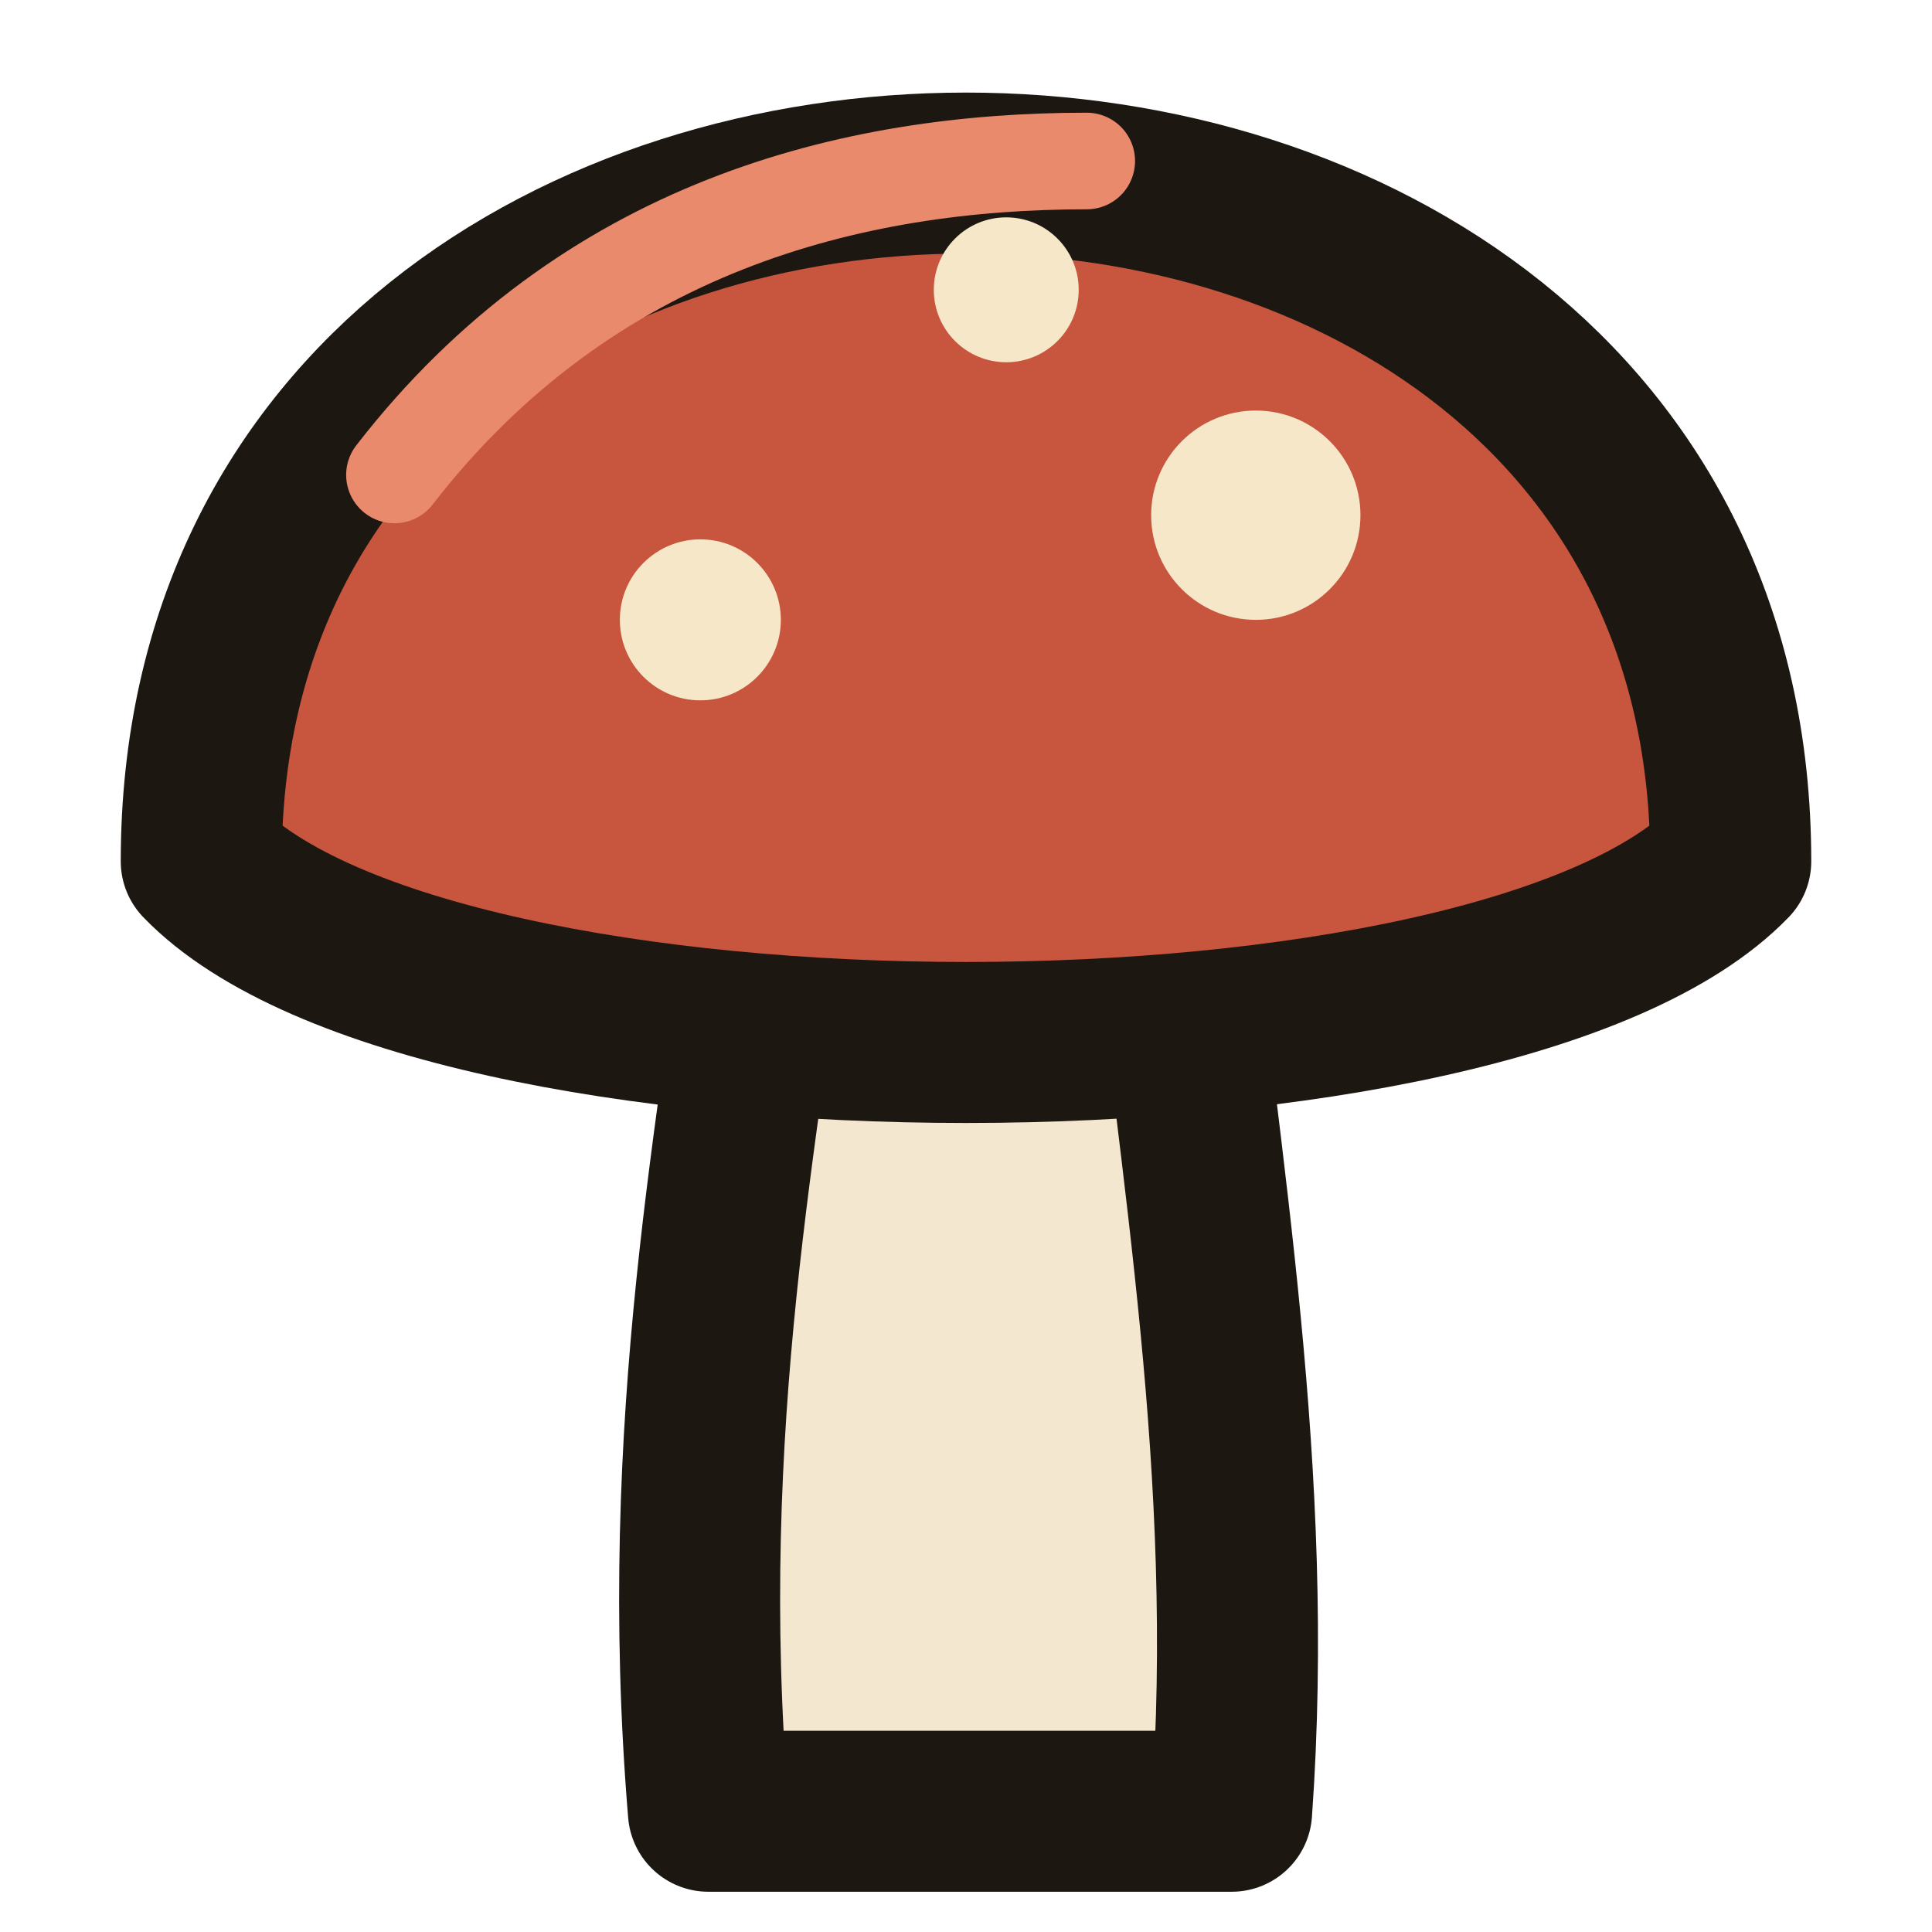
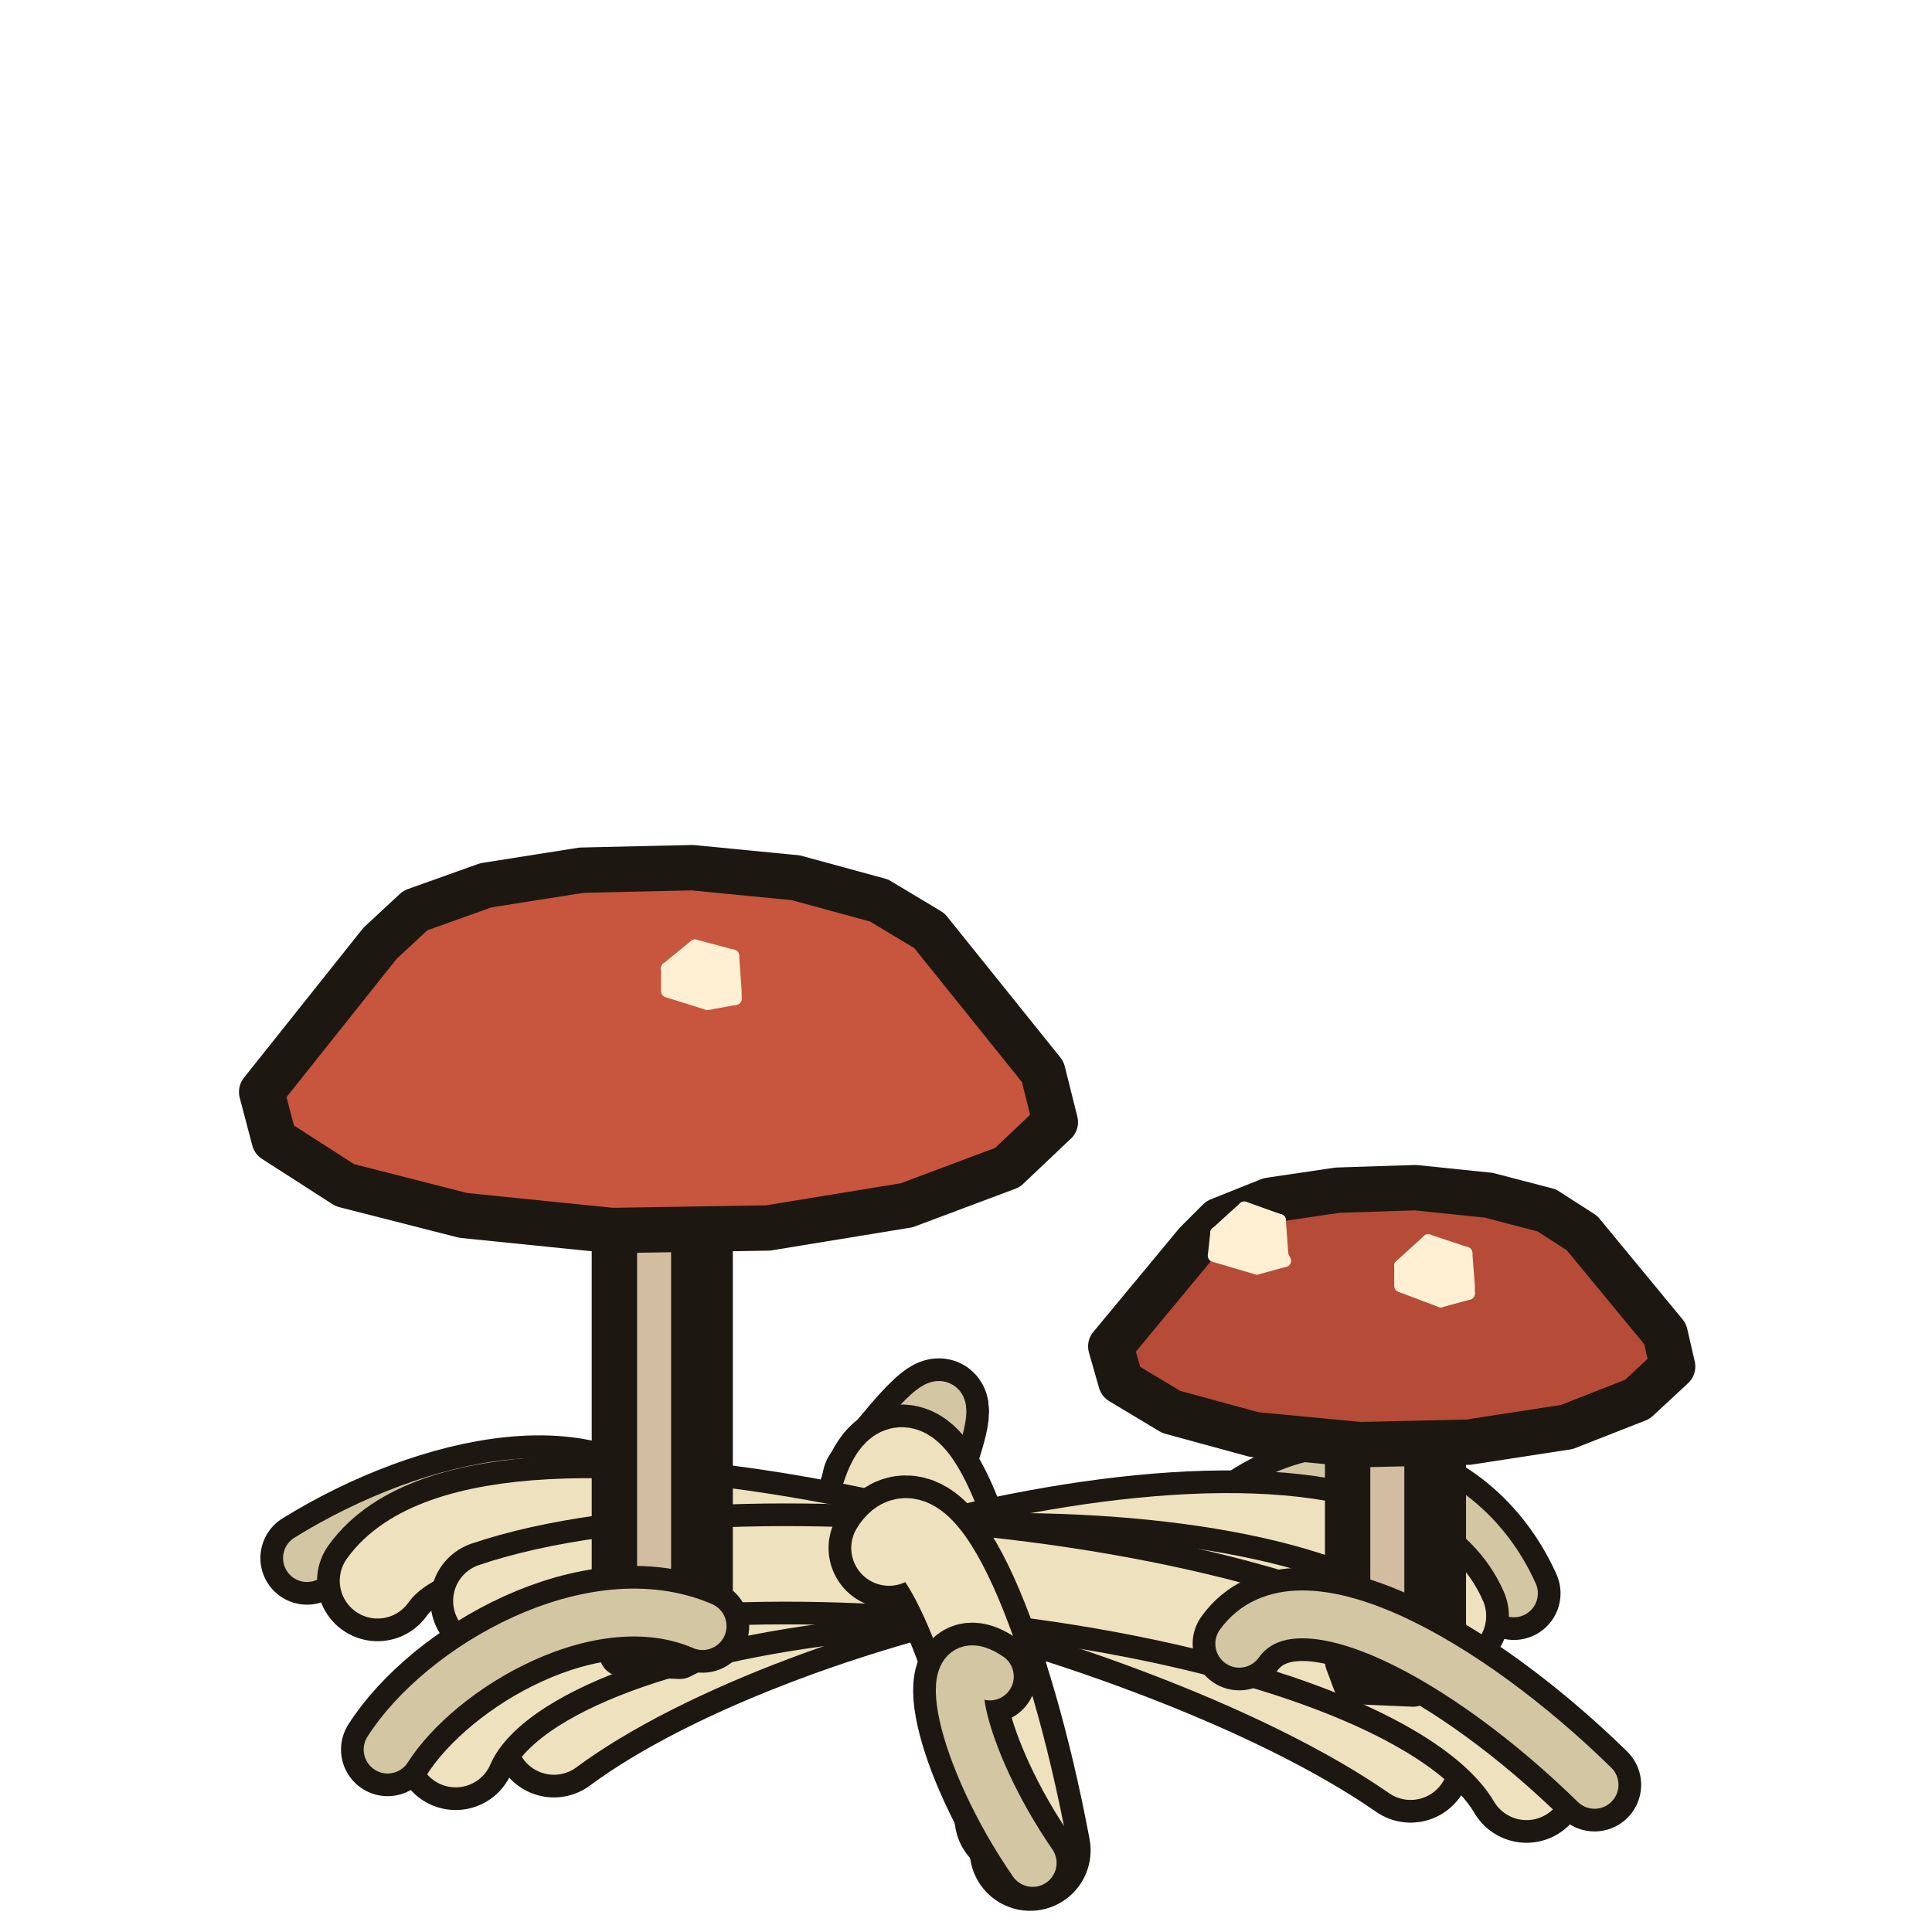
<svg xmlns="http://www.w3.org/2000/svg" width="24" height="24" viewBox="0 0 24 24">
-   <path d="M8.8 22.5c-0.4 -4.8 0.4 -8.6 0.8 -11.8h4.9c0.4 3.8 1.1 7.6 0.8 11.8z" fill="#f3e7cf" stroke="#1d1712" stroke-linejoin="round" stroke-linecap="round" stroke-width="2" />
-   <path d="M2.5 10.7c0 -11.4 19 -11.4 19 0c-2.9 3 -16.1 3 -19 0z" fill="#c8553d" stroke="#1d1712" stroke-linejoin="round" stroke-linecap="round" stroke-width="2" />
-   <path d="M4.9 5.9c2.4 -3.1 5.7 -3.9 8.6 -3.9" fill="none" stroke="#e98a6c" stroke-width="1.2" stroke-linecap="round" />
-   <g fill="#f6e7c8">
-     <circle cx="8.7" cy="7.7" r="1" />
-     <circle cx="15.6" cy="6.4" r="1.3" />
-     <circle cx="12.5" cy="3.6" r="0.9" />
+   <defs>
+     <g id="unit">
+       <g stroke-linejoin="round" stroke-linecap="round">
+         <path d="M29.8,48.7C32.0,43.1 31.1,43.8 28.1,47.6" fill="none" stroke="#1d1712" stroke-width="3.7" />
+         <path d="M29.8,48.7C32.0,43.1 31.1,43.8 28.1,47.6" fill="none" stroke="#d3c6a3" stroke-width="1.9" />
+         <path d="M20.0,50.1C17.7,46.1 10.8,47.6 5.8,50.7" fill="none" stroke="#1d1712" stroke-width="3.7" />
+         <path d="M20.0,50.1C17.7,46.1 10.8,47.6 5.8,50.7" fill="none" stroke="#d3c6a3" stroke-width="1.9" />
+         <path d="M41.2,50.8C45.7,45.5 51.6,47.4 53.7,52.1" fill="none" stroke="#1d1712" stroke-width="3.7" />
+         <path d="M41.2,50.8C45.7,45.5 51.6,47.4 53.7,52.1" fill="none" stroke="#d3c6a3" stroke-width="1.9" />
+         <path d="M28.3,49.0C29.7,42.7 32.5,52.6 33.9,61.0" fill="none" stroke="#1d1712" stroke-width="4.8" />
+         <path d="M28.3,49.0C29.7,42.7 32.5,52.6 33.9,61.0" fill="none" stroke="#eee1bd" stroke-width="3.0" />
+         <path d="M8.6,51.6C13.1,45.3 39.4,51.7 49.6,58.8" fill="none" stroke="#1d1712" stroke-width="4.8" />
+         <path d="M8.6,51.6C13.1,45.3 39.4,51.7 49.6,58.8" fill="none" stroke="#eee1bd" stroke-width="3.0" />
+         <path d="M51.1,53.0C48.0,45.9 24.5,51.2 15.6,57.8" fill="none" stroke="#1d1712" stroke-width="4.8" />
+         <path d="M51.1,53.0C48.0,45.9 24.5,51.2 15.6,57.8" fill="none" stroke="#eee1bd" stroke-width="3.0" />
+         <path d="M11.7,58.3C14.8,51.1 38.3,49.4 47.1,53.5" fill="none" stroke="#1d1712" stroke-width="4.8" />
+         <path d="M11.7,58.3C14.8,51.1 38.3,49.4 47.1,53.5" fill="none" stroke="#eee1bd" stroke-width="3.0" />
+         <path d="M54.2,59.6C49.6,51.8 23.4,48.9 13.1,52.4" fill="none" stroke="#1d1712" stroke-width="4.8" />
+         <path d="M54.2,59.6C49.6,51.8 23.4,48.9 13.1,52.4" fill="none" stroke="#eee1bd" stroke-width="3.0" />
+         <path d="M18.0,53.7L18.3,54.5L18.3,33.2L18.0,32.5Z" fill="#f3e7cf" stroke="#1d1712" stroke-width=".7" />
+         <path d="M20.6,54.6L21.8,54.0L21.8,32.7L20.6,33.4Z" fill="#e4cfaa" stroke="#1d1712" stroke-width=".7" />
+         <path d="M18.3,54.5L20.6,54.6L20.6,33.4L18.3,33.2Z" fill="#d2bda0" stroke="#1d1712" stroke-width=".7" />
+         <path d="M18.0,32.5L18.3,33.2L19.8,29.8Z" fill="#e4cfaa" stroke="#1d1712" stroke-width=".7" />
+         <path d="M20.6,33.4L21.8,32.7L19.8,29.8Z" fill="#d2bda0" stroke="#1d1712" stroke-width=".7" />
+         <path d="M18.3,33.2L20.6,33.4L19.8,29.8Z" fill="#f3e7cf" stroke="#1d1712" stroke-width=".7" />
+         <path d="M18.0,53.7L18.3,54.5M18.0,32.5L18.0,53.7M19.8,29.8L18.0,32.5M18.3,54.5L20.6,54.6M20.6,54.6L21.8,54.0M21.8,54.0L21.8,32.7M21.8,32.7L19.8,29.8" fill="none" stroke="#1d1712" stroke-width="1.8" />
+         <path d="M34.5,62.3C33.0,54.3 30.3,48.0 28.9,50.3" fill="none" stroke="#1d1712" stroke-width="4.8" />
+         <path d="M34.5,62.3C33.0,54.3 30.3,48.0 28.9,50.3" fill="none" stroke="#eee1bd" stroke-width="3.0" />
+         <path d="M47.1,54.8L47.4,55.6L47.4,43.2L47.1,42.4Z" fill="#f3e7cf" stroke="#1d1712" stroke-width=".7" />
+         <path d="M49.7,55.7L50.9,55.1L50.9,42.6L49.7,43.3Z" fill="#e4cfaa" stroke="#1d1712" stroke-width=".7" />
+         <path d="M47.4,55.6L49.7,55.7L49.7,43.3L47.4,43.2Z" fill="#d2bda0" stroke="#1d1712" stroke-width=".7" />
+         <path d="M47.1,42.4L47.4,43.2L48.9,39.8Z" fill="#e4cfaa" stroke="#1d1712" stroke-width=".7" />
+         <path d="M49.7,43.3L50.9,42.6L48.9,39.8Z" fill="#d2bda0" stroke="#1d1712" stroke-width=".7" />
+         <path d="M47.4,43.2L49.7,43.3L48.9,39.8Z" fill="#f3e7cf" stroke="#1d1712" stroke-width=".7" />
+         <path d="M47.1,54.8L47.4,55.6M47.1,42.4L47.1,54.8M48.9,39.8L47.1,42.4M47.4,55.6L49.7,55.7M49.7,55.7L50.9,55.1M50.9,55.1L50.9,42.6M50.9,42.6L48.9,39.8" fill="none" stroke="#1d1712" stroke-width="1.8" />
+         <path d="M49.8,36.0L46.7,36.1L48.9,36.9Z" fill="#b64c37" stroke="#b64c37" stroke-width=".5" />
+         <path d="M52.7,36.3L49.8,36.0L48.9,36.9Z" fill="#b64c37" stroke="#b64c37" stroke-width=".5" />
+         <path d="M46.7,36.1L44.0,36.5L48.9,36.9Z" fill="#b64c37" stroke="#b64c37" stroke-width=".5" />
+         <path d="M55.0,36.9L52.7,36.3L48.9,36.9Z" fill="#b64c37" stroke="#b64c37" stroke-width=".5" />
+         <path d="M44.0,36.5L42.0,37.3L48.9,36.9Z" fill="#b64c37" stroke="#b64c37" stroke-width=".5" />
+         <path d="M56.4,37.8L55.0,36.9L48.9,36.9Z" fill="#b64c37" stroke="#b64c37" stroke-width=".5" />
+         <path d="M56.7,38.8L60.0,43.1L59.7,41.8L56.4,37.8Z" fill="#b64c37" stroke="#b64c37" stroke-width=".5" />
+         <path d="M42.0,37.3L41.1,38.2L48.9,36.9Z" fill="#b64c37" stroke="#b64c37" stroke-width=".5" />
+         <path d="M56.7,38.8L56.4,37.8L48.9,36.9Z" fill="#b64c37" stroke="#b64c37" stroke-width=".5" />
+         <path d="M41.1,38.2L37.7,42.3L38.1,43.7L41.3,39.1Z" fill="#b64c37" stroke="#b64c37" stroke-width=".5" />
+         <path d="M41.1,38.2L41.3,39.1L48.9,36.9Z" fill="#b64c37" stroke="#b64c37" stroke-width=".5" />
+         <path d="M55.7,39.7L56.7,38.8L48.9,36.9Z" fill="#b64c37" stroke="#b64c37" stroke-width=".5" />
+         <path d="M55.7,39.7L58.6,44.4L60.0,43.1L56.7,38.8Z" fill="#b64c37" stroke="#b64c37" stroke-width=".5" />
+         <path d="M41.3,39.1L42.7,40.0L48.9,36.9Z" fill="#b64c37" stroke="#b64c37" stroke-width=".5" />
+         <path d="M41.3,39.1L38.1,43.7L40.1,44.9L42.7,40.0Z" fill="#b64c37" stroke="#b64c37" stroke-width=".5" />
+         <path d="M53.7,40.4L55.7,39.7L48.9,36.9Z" fill="#b64c37" stroke="#b64c37" stroke-width=".5" />
+         <path d="M42.7,40.0L45.0,40.6L48.9,36.9Z" fill="#b64c37" stroke="#b64c37" stroke-width=".5" />
+         <path d="M51.0,40.8L53.7,40.4L48.9,36.9Z" fill="#b64c37" stroke="#b64c37" stroke-width=".5" />
+         <path d="M45.0,40.6L47.9,40.9L48.9,36.9Z" fill="#b64c37" stroke="#b64c37" stroke-width=".5" />
+         <path d="M47.9,40.9L51.0,40.8L48.9,36.9Z" fill="#b64c37" stroke="#b64c37" stroke-width=".5" />
+         <path d="M53.7,40.4L55.8,45.5L58.6,44.4L55.7,39.7Z" fill="#b64c37" stroke="#b64c37" stroke-width=".5" />
+         <path d="M42.7,40.0L40.1,44.9L43.4,45.8L45.0,40.6Z" fill="#b64c37" stroke="#b64c37" stroke-width=".5" />
+         <path d="M51.0,40.8L51.9,46.1L55.8,45.5L53.7,40.4Z" fill="#b64c37" stroke="#b64c37" stroke-width=".5" />
+         <path d="M45.0,40.6L43.4,45.8L47.6,46.2L47.9,40.9Z" fill="#b64c37" stroke="#b64c37" stroke-width=".5" />
+         <path d="M47.9,40.9L47.6,46.2L51.9,46.1L51.0,40.8Z" fill="#b64c37" stroke="#b64c37" stroke-width=".5" />
+         <path d="M55.8,45.5L58.6,44.4M51.9,46.1L55.8,45.5M47.6,46.2L51.9,46.1M43.4,45.8L47.6,46.2M40.1,44.9L43.4,45.8M38.1,43.7L40.1,44.9M41.1,38.2L37.7,42.3M37.7,42.3L38.1,43.7M42.0,37.3L41.1,38.2M44.0,36.5L42.0,37.3M46.7,36.1L44.0,36.5M49.8,36.0L46.7,36.1M52.7,36.3L49.8,36.0M55.0,36.9L52.7,36.3M56.4,37.8L55.0,36.9M60.0,43.1L59.7,41.8M59.7,41.8L56.4,37.8M58.6,44.4L60.0,43.1" fill="none" stroke="#1d1712" stroke-width="1.8" />
+         <path d="M43.2,37.0L44.4,37.3L43.0,36.8Z" fill="#fff0d4" stroke="#fff0d4" stroke-width=".5" />
+         <path d="M43.2,37.0L43.0,36.8L41.9,37.8Z" fill="#fff0d4" stroke="#fff0d4" stroke-width=".5" />
+         <path d="M44.4,37.3L44.3,38.3L44.6,38.9L44.5,38.7Z" fill="#fff0d4" stroke="#fff0d4" stroke-width=".5" />
+         <path d="M43.2,37.0L44.3,38.3L44.4,37.3Z" fill="#fff0d4" stroke="#fff0d4" stroke-width=".5" />
+         <path d="M43.2,37.0L41.9,37.8L43.2,37.7Z" fill="#fff0d4" stroke="#fff0d4" stroke-width=".5" />
+         <path d="M43.2,37.7L41.9,37.8L41.8,38.7L43.5,39.2Z" fill="#fff0d4" stroke="#fff0d4" stroke-width=".5" />
+         <path d="M43.2,37.0L43.2,37.7L44.3,38.3Z" fill="#fff0d4" stroke="#fff0d4" stroke-width=".5" />
+         <path d="M44.3,38.3L43.2,37.7L43.5,39.2L44.6,38.9Z" fill="#fff0d4" stroke="#fff0d4" stroke-width=".5" />
+         <path d="M14.1,25.3L15.3,25.5L13.9,25.1Z" fill="#fff0d4" stroke="#fff0d4" stroke-width=".5" />
+         <path d="M14.1,25.3L13.9,25.1L12.8,26.1Z" fill="#fff0d4" stroke="#fff0d4" stroke-width=".5" />
+         <path d="M15.3,25.5L15.2,26.6L15.5,27.2L15.4,26.9Z" fill="#fff0d4" stroke="#fff0d4" stroke-width=".5" />
+         <path d="M14.1,25.3L15.2,26.6L15.3,25.5Z" fill="#fff0d4" stroke="#fff0d4" stroke-width=".5" />
+         <path d="M14.1,25.3L12.8,26.1L14.1,26.0Z" fill="#fff0d4" stroke="#fff0d4" stroke-width=".5" />
+         <path d="M14.1,26.0L12.8,26.1L12.7,26.9L14.4,27.4Z" fill="#fff0d4" stroke="#fff0d4" stroke-width=".5" />
+         <path d="M14.1,25.3L14.1,26.0L15.2,26.6Z" fill="#fff0d4" stroke="#fff0d4" stroke-width=".5" />
+         <path d="M15.2,26.6L14.1,26.0L14.4,27.4L15.5,27.2Z" fill="#fff0d4" stroke="#fff0d4" stroke-width=".5" />
+         <path d="M21.1,23.3L16.7,23.4L19.8,24.5Z" fill="#c8553d" stroke="#c8553d" stroke-width=".5" />
+         <path d="M25.2,23.7L21.1,23.3L19.8,24.5Z" fill="#c8553d" stroke="#c8553d" stroke-width=".5" />
+         <path d="M16.7,23.4L12.9,24.0L19.8,24.5Z" fill="#c8553d" stroke="#c8553d" stroke-width=".5" />
+         <path d="M28.5,24.6L25.2,23.7L19.8,24.5Z" fill="#c8553d" stroke="#c8553d" stroke-width=".5" />
+         <path d="M12.9,24.0L10.1,25.0L19.8,24.5Z" fill="#c8553d" stroke="#c8553d" stroke-width=".5" />
+         <path d="M30.5,25.8L28.5,24.6L19.8,24.5Z" fill="#c8553d" stroke="#c8553d" stroke-width=".5" />
+         <path d="M30.8,27.2L35.5,33.4L35.0,31.4L30.5,25.8Z" fill="#c8553d" stroke="#c8553d" stroke-width=".5" />
+         <path d="M10.1,25.0L8.7,26.3L19.8,24.5Z" fill="#c8553d" stroke="#c8553d" stroke-width=".5" />
+         <path d="M30.8,27.2L30.5,25.8L19.8,24.5Z" fill="#c8553d" stroke="#c8553d" stroke-width=".5" />
+         <path d="M8.7,26.3L4.0,32.2L4.5,34.1L9.1,27.7Z" fill="#c8553d" stroke="#c8553d" stroke-width=".5" />
+         <path d="M8.7,26.3L9.1,27.7L19.8,24.5Z" fill="#c8553d" stroke="#c8553d" stroke-width=".5" />
+         <path d="M29.5,28.5L30.8,27.2L19.8,24.5Z" fill="#c8553d" stroke="#c8553d" stroke-width=".5" />
+         <path d="M29.5,28.5L33.6,35.2L35.5,33.4L30.8,27.2Z" fill="#c8553d" stroke="#c8553d" stroke-width=".5" />
+         <path d="M9.1,27.7L11.0,28.9L19.8,24.5Z" fill="#c8553d" stroke="#c8553d" stroke-width=".5" />
+         <path d="M9.1,27.7L4.5,34.1L7.3,35.9L11.0,28.9Z" fill="#c8553d" stroke="#c8553d" stroke-width=".5" />
+         <path d="M26.6,29.5L29.5,28.5L19.8,24.5Z" fill="#c8553d" stroke="#c8553d" stroke-width=".5" />
+         <path d="M11.0,28.9L14.3,29.8L19.8,24.5Z" fill="#c8553d" stroke="#c8553d" stroke-width=".5" />
+         <path d="M22.8,30.1L26.6,29.5L19.8,24.5Z" fill="#c8553d" stroke="#c8553d" stroke-width=".5" />
+         <path d="M14.3,29.8L18.5,30.2L19.8,24.5Z" fill="#c8553d" stroke="#c8553d" stroke-width=".5" />
+         <path d="M18.5,30.2L22.8,30.1L19.8,24.5Z" fill="#c8553d" stroke="#c8553d" stroke-width=".5" />
+         <path d="M26.6,29.5L29.6,36.7L33.6,35.2L29.5,28.5Z" fill="#c8553d" stroke="#c8553d" stroke-width=".5" />
+         <path d="M11.0,28.9L7.3,35.9L12.0,37.1L14.3,29.8Z" fill="#c8553d" stroke="#c8553d" stroke-width=".5" />
+         <path d="M22.8,30.1L24.1,37.6L29.6,36.7L26.6,29.5Z" fill="#c8553d" stroke="#c8553d" stroke-width=".5" />
+         <path d="M14.3,29.8L12.0,37.1L17.9,37.7L18.5,30.2Z" fill="#c8553d" stroke="#c8553d" stroke-width=".5" />
+         <path d="M18.5,30.2L17.9,37.7L24.1,37.6L22.8,30.1Z" fill="#c8553d" stroke="#c8553d" stroke-width=".5" />
+         <path d="M29.6,36.7L33.6,35.2M24.1,37.6L29.6,36.7M17.9,37.7L24.1,37.6M12.0,37.1L17.9,37.7M7.3,35.9L12.0,37.1M4.5,34.1L7.3,35.9M8.7,26.3L4.0,32.2M4.0,32.2L4.5,34.1M10.1,25.0L8.7,26.3M12.9,24.0L10.1,25.0M16.7,23.4L12.9,24.0M21.1,23.3L16.7,23.4M25.2,23.7L21.1,23.3M28.5,24.6L25.2,23.7M30.5,25.8L28.5,24.6M35.5,33.4L35.0,31.4M35.0,31.4L30.5,25.8M33.6,35.2L35.5,33.4" fill="none" stroke="#1d1712" stroke-width="1.8" />
+         <path d="M21.5,53.4C17.1,51.5 11.1,55.0 9.0,58.3" fill="none" stroke="#1d1712" stroke-width="3.7" />
+         <path d="M21.5,53.4C17.1,51.5 11.1,55.0 9.0,58.3" fill="none" stroke="#d3c6a3" stroke-width="1.9" />
+         <path d="M42.8,54.1C45.1,50.9 51.9,54.8 56.9,59.7" fill="none" stroke="#1d1712" stroke-width="3.7" />
+         <path d="M42.8,54.1C45.1,50.9 51.9,54.8 56.9,59.7" fill="none" stroke="#d3c6a3" stroke-width="1.9" />
+         <path d="M50.5,38.3L51.8,38.6L50.3,38.1Z" fill="#fff0d4" stroke="#fff0d4" stroke-width=".5" />
+         <path d="M50.5,38.3L50.3,38.1L49.2,39.1Z" fill="#fff0d4" stroke="#fff0d4" stroke-width=".5" />
+         <path d="M51.8,38.6L51.6,39.6L51.9,40.2L51.9,39.9Z" fill="#fff0d4" stroke="#fff0d4" stroke-width=".5" />
+         <path d="M50.5,38.3L51.6,39.6L51.8,38.6Z" fill="#fff0d4" stroke="#fff0d4" stroke-width=".5" />
+         <path d="M50.5,38.3L49.2,39.1L50.5,39.0Z" fill="#fff0d4" stroke="#fff0d4" stroke-width=".5" />
+         <path d="M50.5,39.0L49.2,39.1L49.2,39.9L50.8,40.5Z" fill="#fff0d4" stroke="#fff0d4" stroke-width=".5" />
+         <path d="M50.5,38.3L50.5,39.0L51.6,39.6Z" fill="#fff0d4" stroke="#fff0d4" stroke-width=".5" />
+         <path d="M51.6,39.6L50.5,39.0L50.8,40.5L51.9,40.2Z" fill="#fff0d4" stroke="#fff0d4" stroke-width=".5" />
+         <path d="M21.4,26.6L22.7,26.8L21.2,26.4Z" fill="#fff0d4" stroke="#fff0d4" stroke-width=".5" />
+         <path d="M21.4,26.6L21.2,26.4L20.1,27.3Z" fill="#fff0d4" stroke="#fff0d4" stroke-width=".5" />
+         <path d="M22.7,26.8L22.5,27.9L22.8,28.5L22.8,28.2Z" fill="#fff0d4" stroke="#fff0d4" stroke-width=".5" />
+         <path d="M21.4,26.6L22.5,27.9L22.7,26.8Z" fill="#fff0d4" stroke="#fff0d4" stroke-width=".5" />
+         <path d="M21.4,26.6L20.1,27.3L21.4,27.3Z" fill="#fff0d4" stroke="#fff0d4" stroke-width=".5" />
+         <path d="M21.4,27.3L20.1,27.3L20.1,28.2L21.7,28.7Z" fill="#fff0d4" stroke="#fff0d4" stroke-width=".5" />
+         <path d="M21.4,26.6L21.4,27.3L22.5,27.9Z" fill="#fff0d4" stroke="#fff0d4" stroke-width=".5" />
+         <path d="M22.5,27.9L21.4,27.3L21.7,28.7L22.8,28.5Z" fill="#fff0d4" stroke="#fff0d4" stroke-width=".5" />
+         <path d="M32.9,55.4C30.7,53.9 31.7,58.6 34.6,62.8" fill="none" stroke="#1d1712" stroke-width="3.7" />
+         <path d="M32.9,55.4C30.7,53.9 31.7,58.6 34.6,62.8" fill="none" stroke="#d3c6a3" stroke-width="1.9" />
+       </g>
+     </g>
+   </defs>
+   <g transform="translate(14.8 12.5) scale(0.313)">
+     <use href="#unit" x="-40.9" y="-28.8" />
  </g>
</svg>
